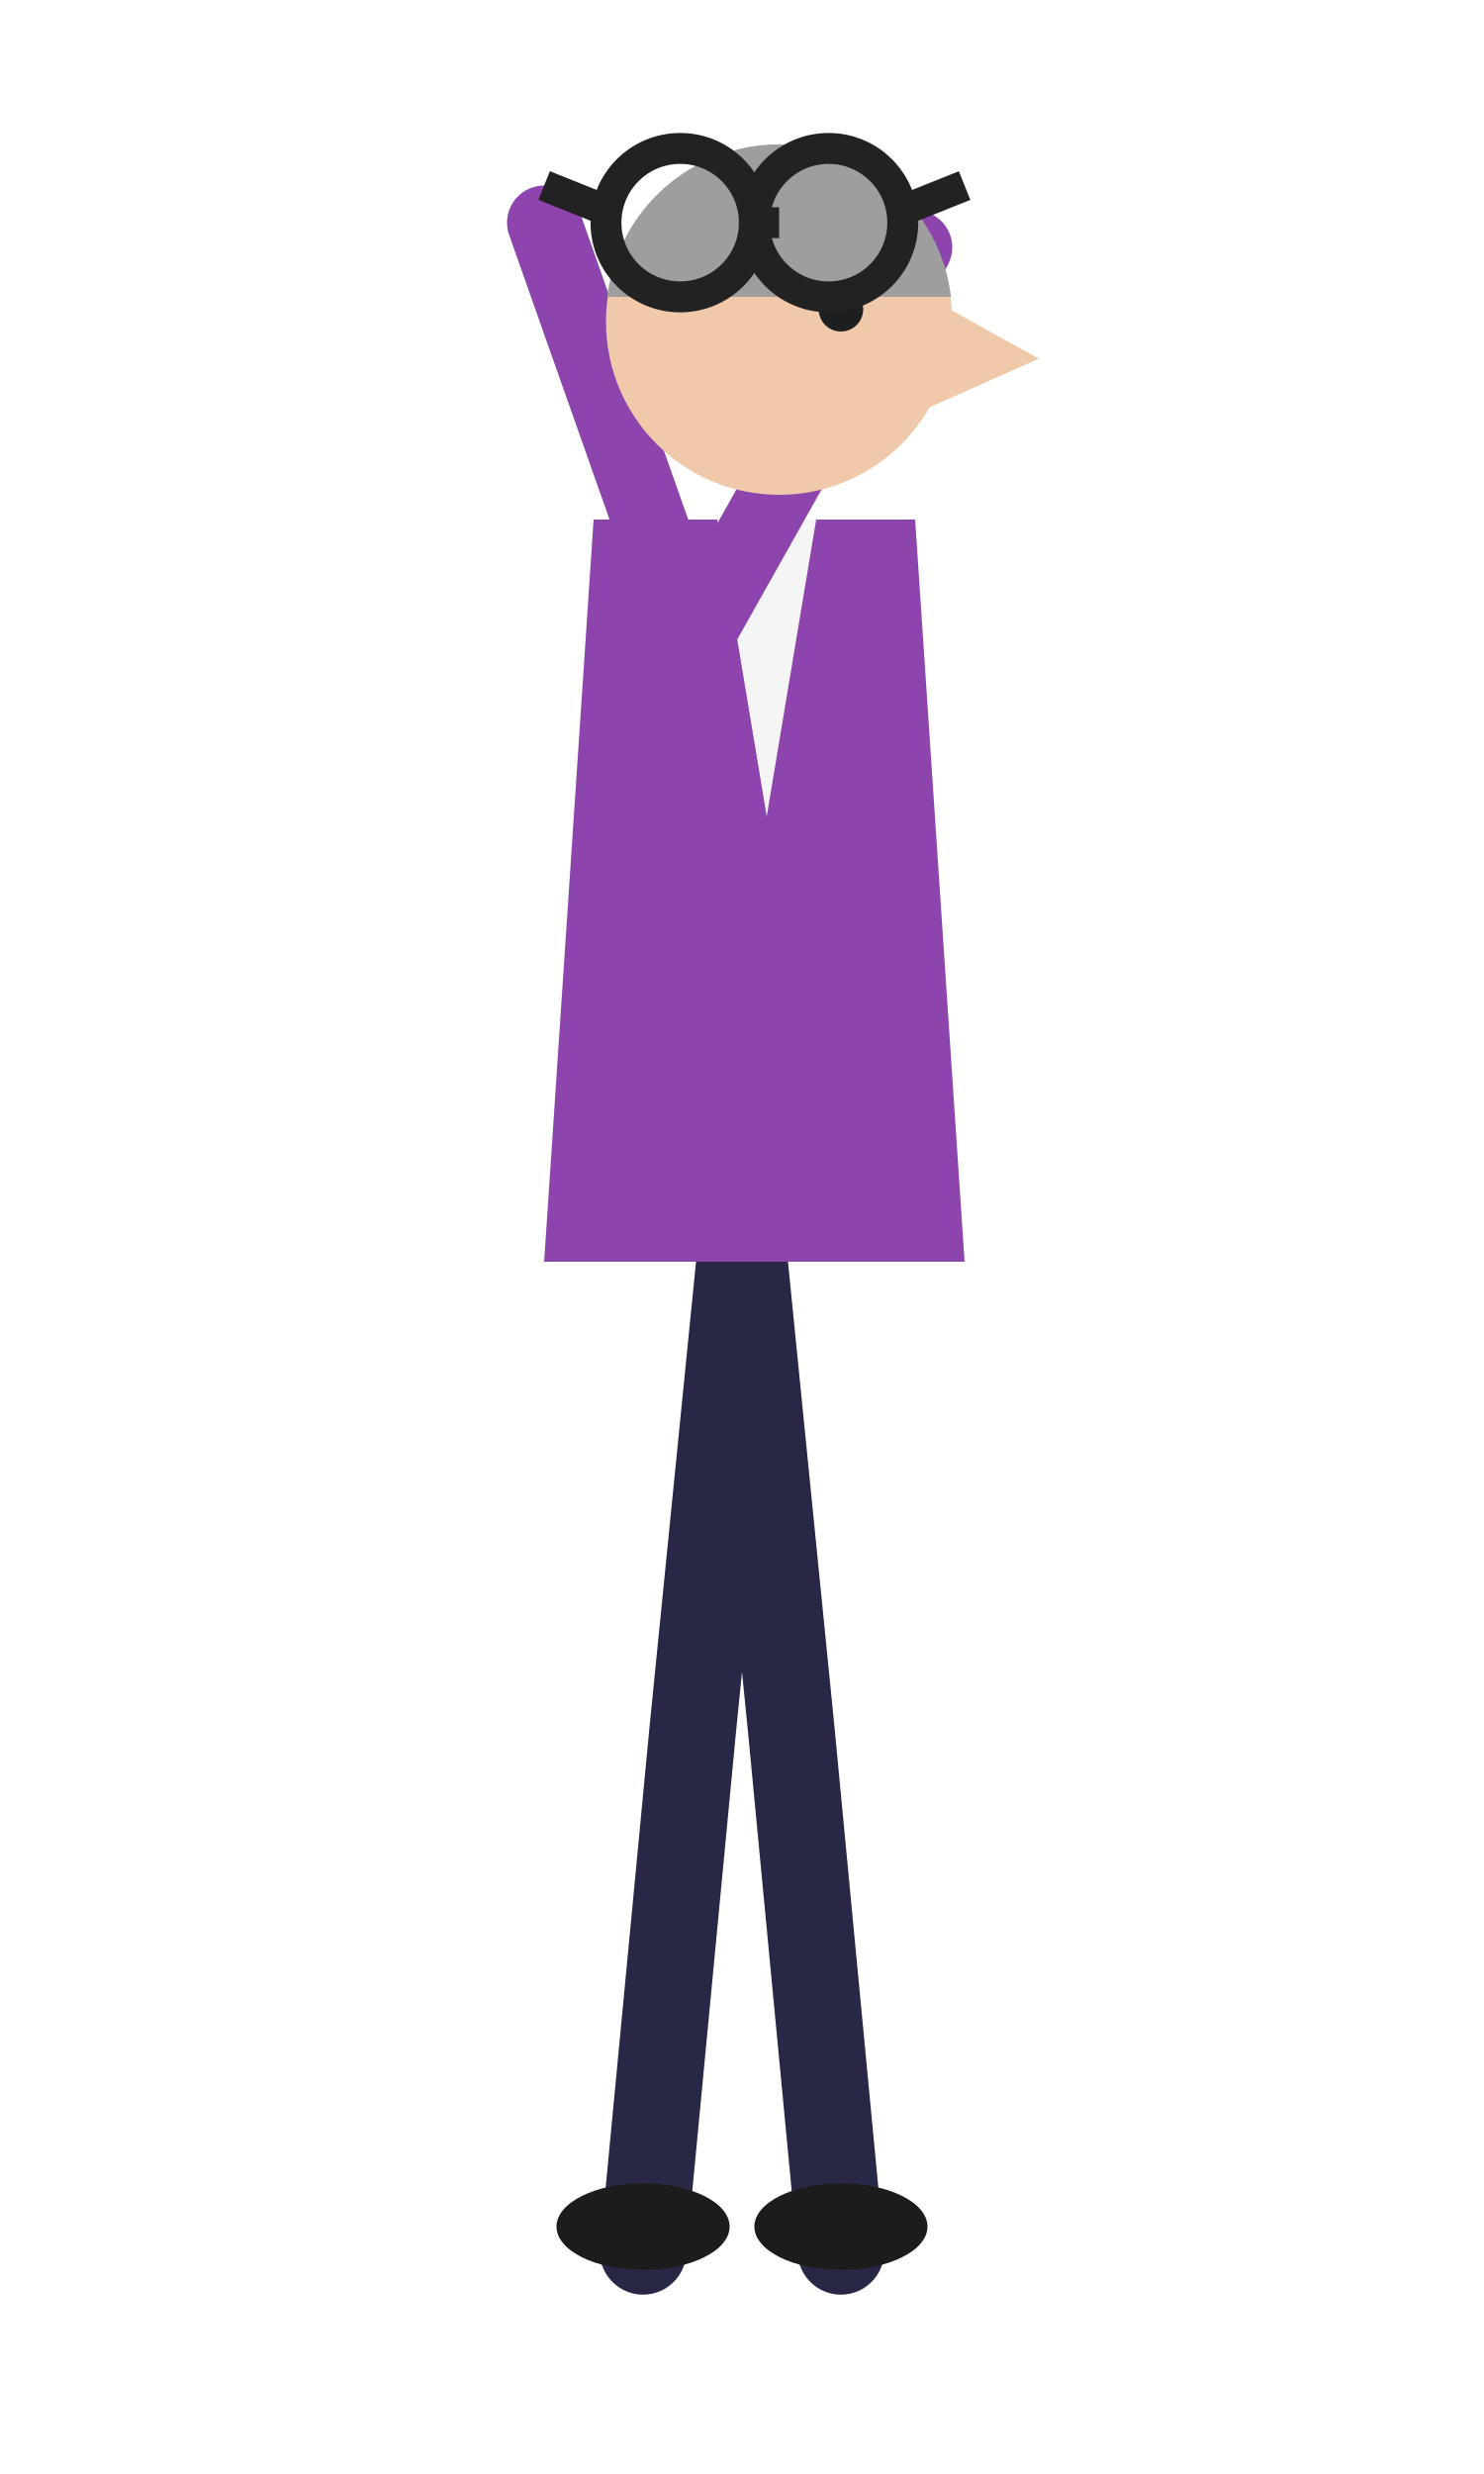
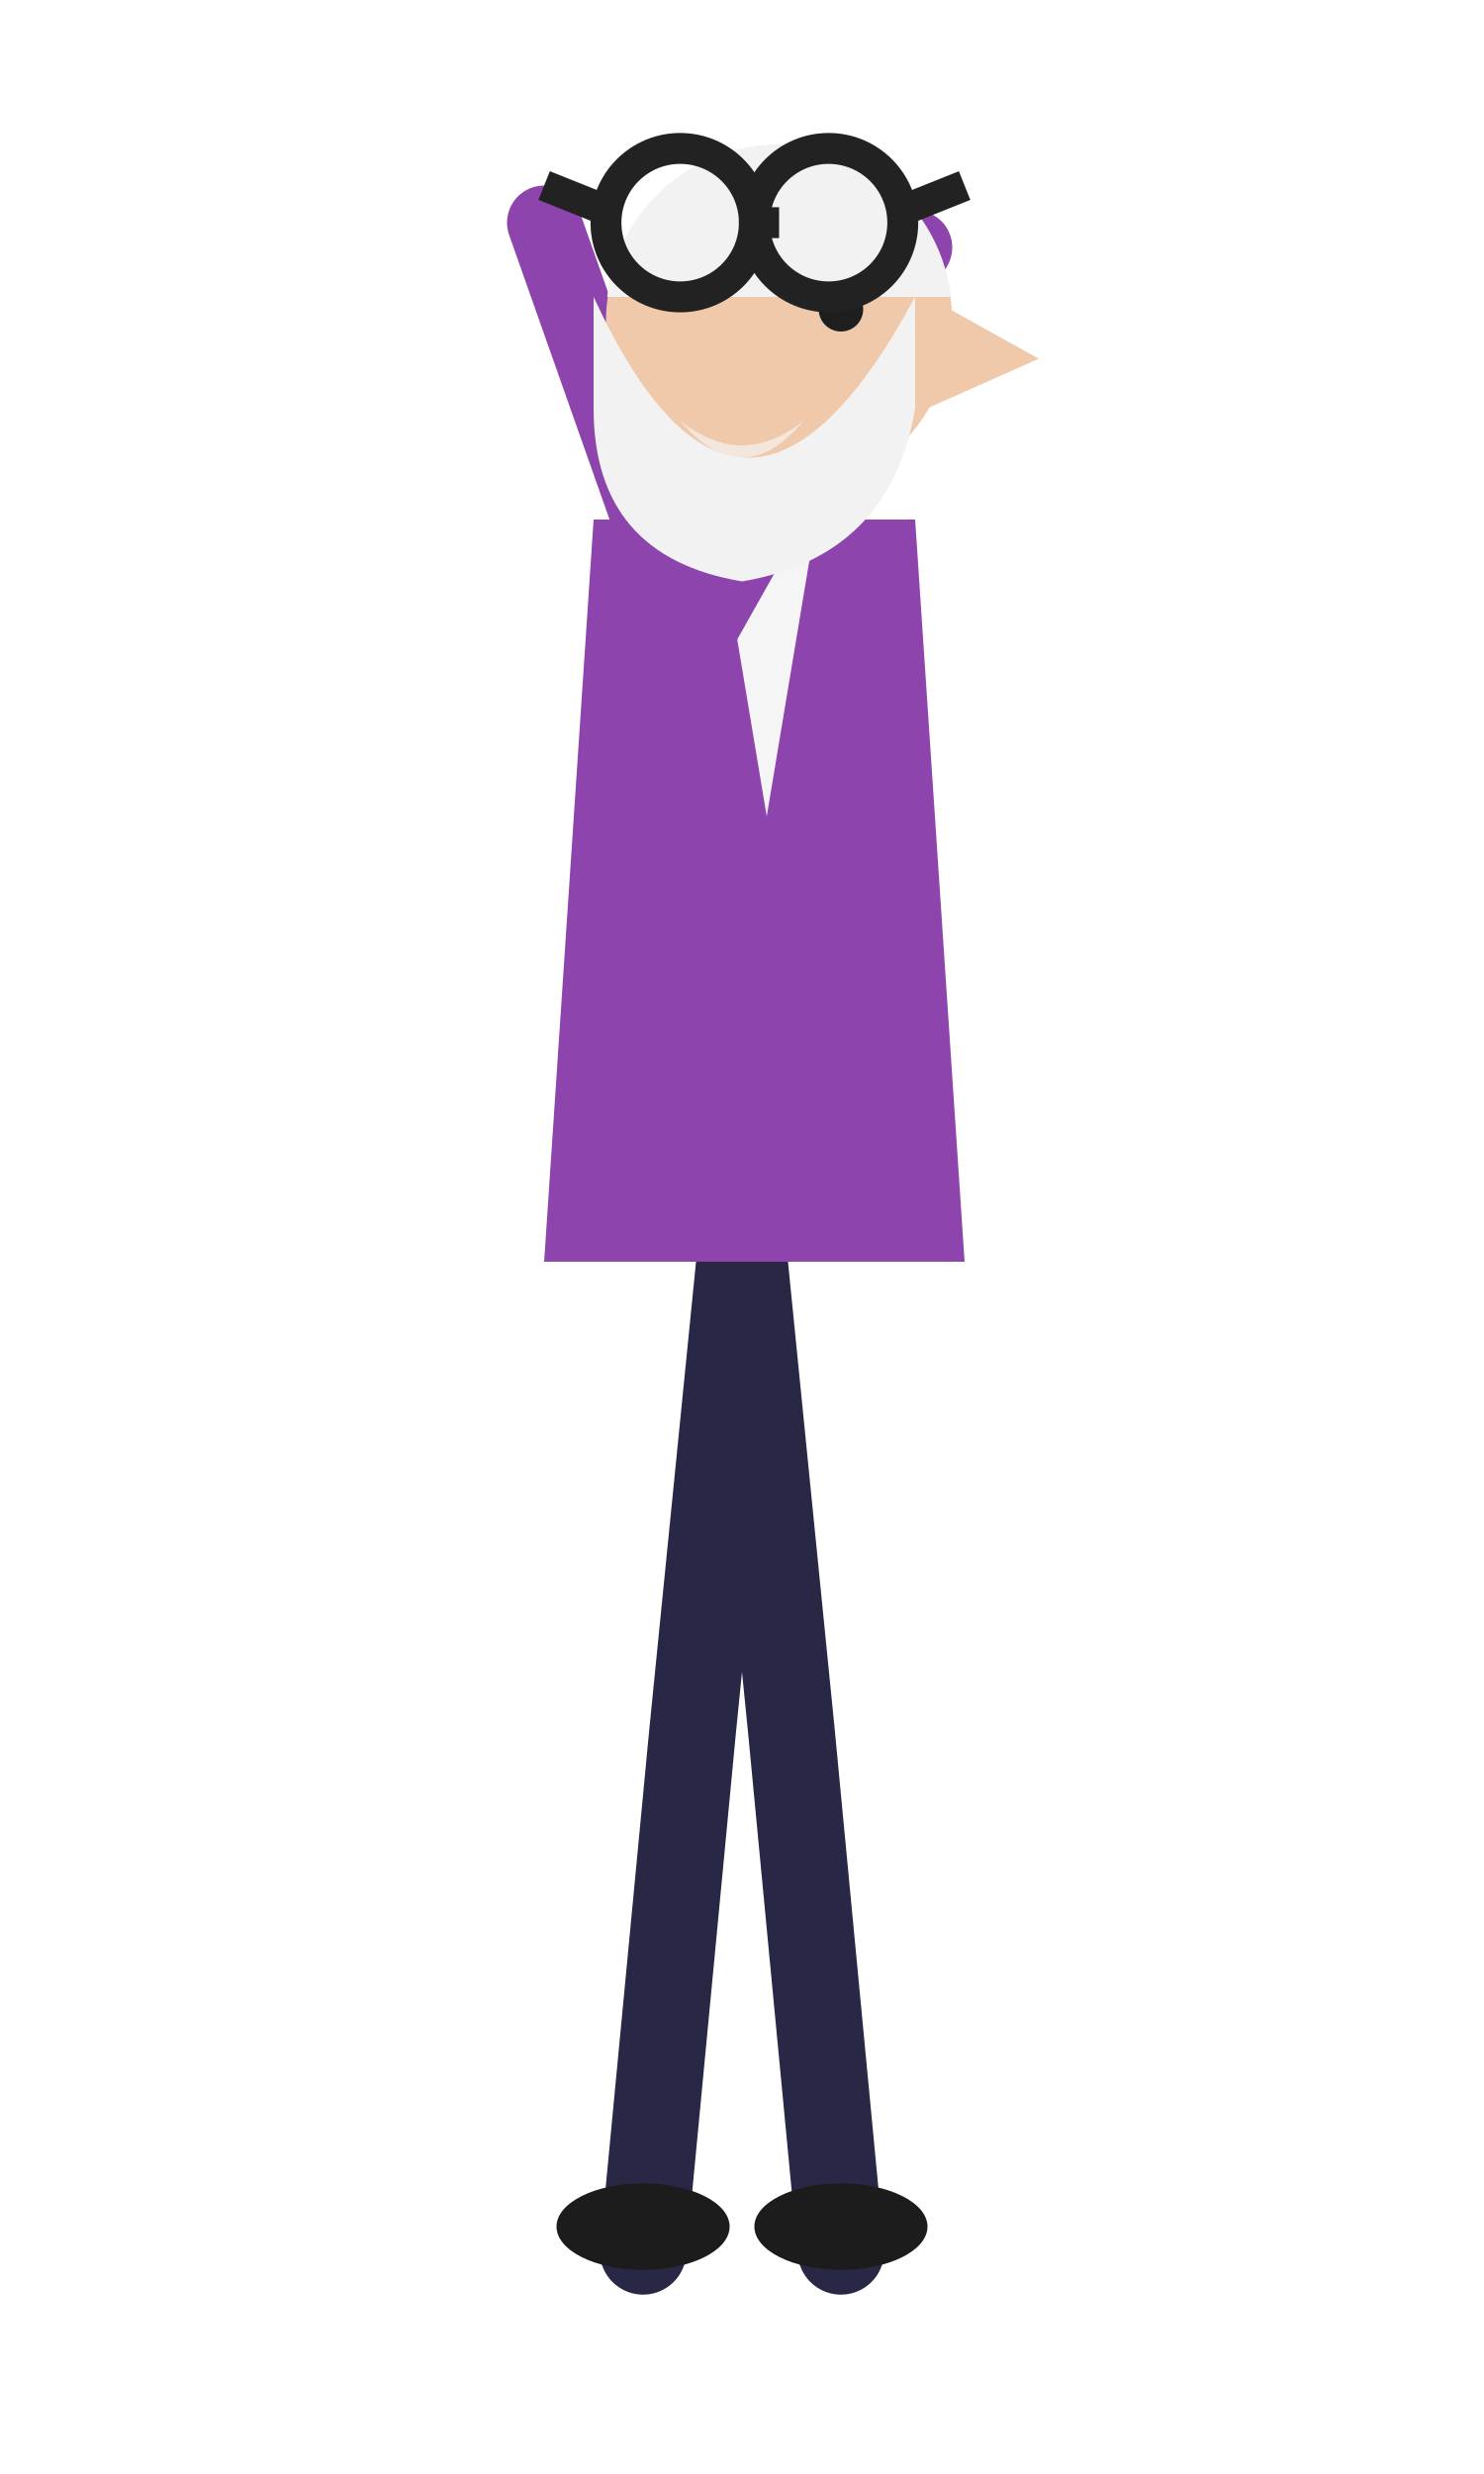
<svg xmlns="http://www.w3.org/2000/svg" viewBox="0 0 120 200" width="120" height="200">
  <g stroke="#282846" stroke-width="7" stroke-linecap="round" fill="none" stroke-linejoin="round">
    <path d="M60 100 L64 140 L68 182 M60 100 L56 140 L52 182" />
  </g>
  <ellipse cx="68" cy="180" rx="7" ry="3.5" fill="#1c1c1c" />
  <ellipse cx="52" cy="180" rx="7" ry="3.5" fill="#1c1c1c" />
  <path d="M48 42 L74 42 L78 102 L44 102 Z" fill="#8e44ad" />
  <path d="M58 42 L66 42 L62 66 Z" fill="#f5f5f5" />
  <g stroke="#8e44ad" stroke-width="6" stroke-linecap="round" fill="none">
    <path d="M56 52 L44 18 M56 52 L74 20" />
  </g>
  <circle cx="63" cy="26" r="14" fill="#f0c8aa" />
  <path d="M75 24 L84 29 L75 33 Z" fill="#f0c8aa" />
-   <path d="M49.1 24 A14 14 0 0 1 76.9 24 Z" fill="#9e9e9e" />
+   <path d="M49.1 24 A14 14 0 0 1 76.9 24 Z" fill="#f2f2f2" />
  <circle cx="68" cy="25" r="1.8" fill="#1e1e1e" />
  <g stroke="#222" stroke-width="2.5" fill="none">
    <circle cx="55" cy="18" r="6" />
    <circle cx="67" cy="18" r="6" />
    <path d="M61 18 L63 18 M49 17 L44 15 M73 17 L78 15" />
  </g>
+   <path d="M48 24 Q60 50 74 24 L74 33 Q72 45 60 47 Q48 45 48 33 Z" fill="#f2f2f2" />
+   <path d="M55 34 Q60 38 65 34 Q60 40 55 34 Z" fill="#f2f2f2" opacity="0.7" />
</svg>
